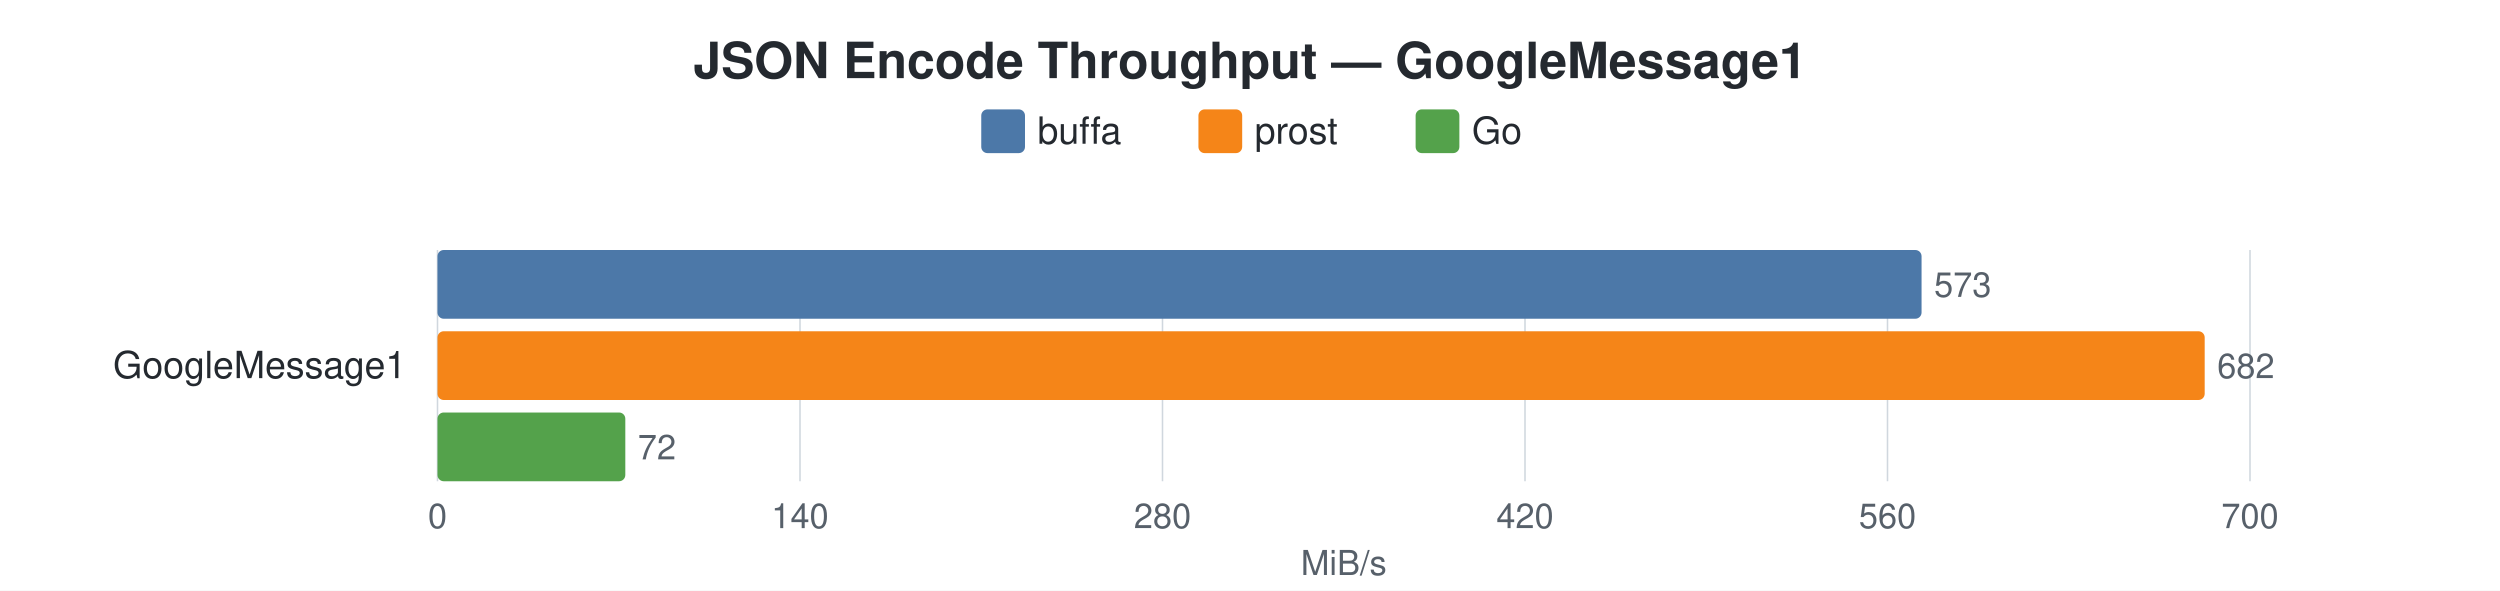
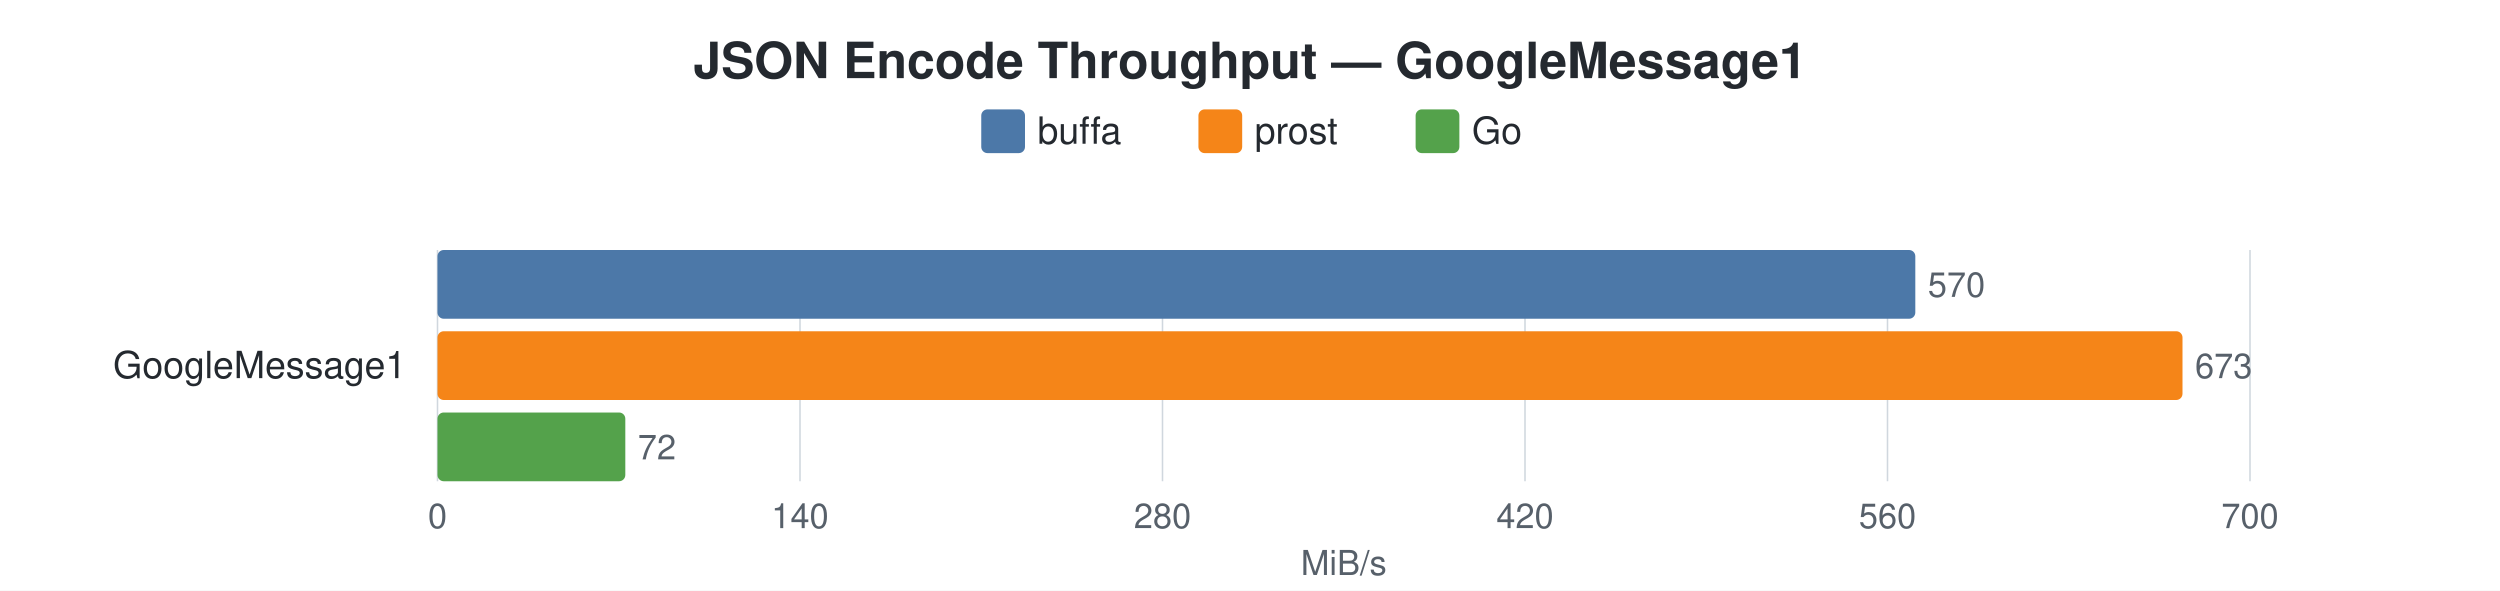
<svg xmlns="http://www.w3.org/2000/svg" width="800" height="189" viewBox="0 0 800 189">
  <style>
    text { font-family: -apple-system, BlinkMacSystemFont, "Segoe UI", Helvetica, Arial, sans-serif; }
    .title { font-size: 16px; font-weight: 600; fill: #24292f; }
    .label { font-size: 12px; fill: #24292f; }
    .value { font-size: 11px; fill: #57606a; }
    .axis-label { font-size: 11px; fill: #57606a; }
    .legend-text { font-size: 12px; fill: #24292f; }
    .grid { stroke: #d0d7de; stroke-width: 0.5; }
  </style>
  <rect width="100%" height="100%" fill="white" />
  <text x="400.0" y="25" text-anchor="middle" class="title">JSON Encode Throughput — GoogleMessage1</text>
  <rect x="314" y="35" width="14" height="14" rx="2" fill="#4C78A8" />
  <text x="332" y="46" class="legend-text">buffa</text>
  <rect x="383.5" y="35" width="14" height="14" rx="2" fill="#F58518" />
  <text x="401.5" y="46" class="legend-text">prost</text>
  <rect x="453" y="35" width="14" height="14" rx="2" fill="#54A24B" />
  <text x="471" y="46" class="legend-text">Go</text>
  <line x1="140.0" y1="80" x2="140.0" y2="154" class="grid" />
  <text x="140.0" y="169" text-anchor="middle" class="axis-label">0</text>
  <line x1="256.0" y1="80" x2="256.0" y2="154" class="grid" />
  <text x="256.0" y="169" text-anchor="middle" class="axis-label">140</text>
  <line x1="372.0" y1="80" x2="372.0" y2="154" class="grid" />
  <text x="372.0" y="169" text-anchor="middle" class="axis-label">280</text>
  <line x1="488.0" y1="80" x2="488.0" y2="154" class="grid" />
  <text x="488.0" y="169" text-anchor="middle" class="axis-label">420</text>
  <line x1="604.0" y1="80" x2="604.0" y2="154" class="grid" />
  <text x="604.0" y="169" text-anchor="middle" class="axis-label">560</text>
  <line x1="720.0" y1="80" x2="720.0" y2="154" class="grid" />
  <text x="720.0" y="169" text-anchor="middle" class="axis-label">700</text>
  <text x="430.0" y="184" text-anchor="middle" class="axis-label">MiB/s</text>
  <text x="130" y="121.0" text-anchor="end" class="label">GoogleMessage1</text>
-   <rect x="140" y="80.0" width="474.9" height="22" rx="2" fill="#4C78A8" />
-   <text x="618.9" y="95.0" class="value">573</text>
-   <rect x="140" y="106.0" width="565.5" height="22" rx="2" fill="#F58518" />
-   <text x="709.5" y="121.0" class="value">682</text>
+   <rect x="140" y="80.0" width="472.9" height="22" rx="2" fill="#4C78A8" />
+   <text x="616.9" y="95.0" class="value">570</text>
+   <rect x="140" y="106.0" width="558.4" height="22" rx="2" fill="#F58518" />
+   <text x="702.4" y="121.0" class="value">673</text>
  <rect x="140" y="132.0" width="60.1" height="22" rx="2" fill="#54A24B" />
  <text x="204.1" y="147.0" class="value">72</text>
</svg>
